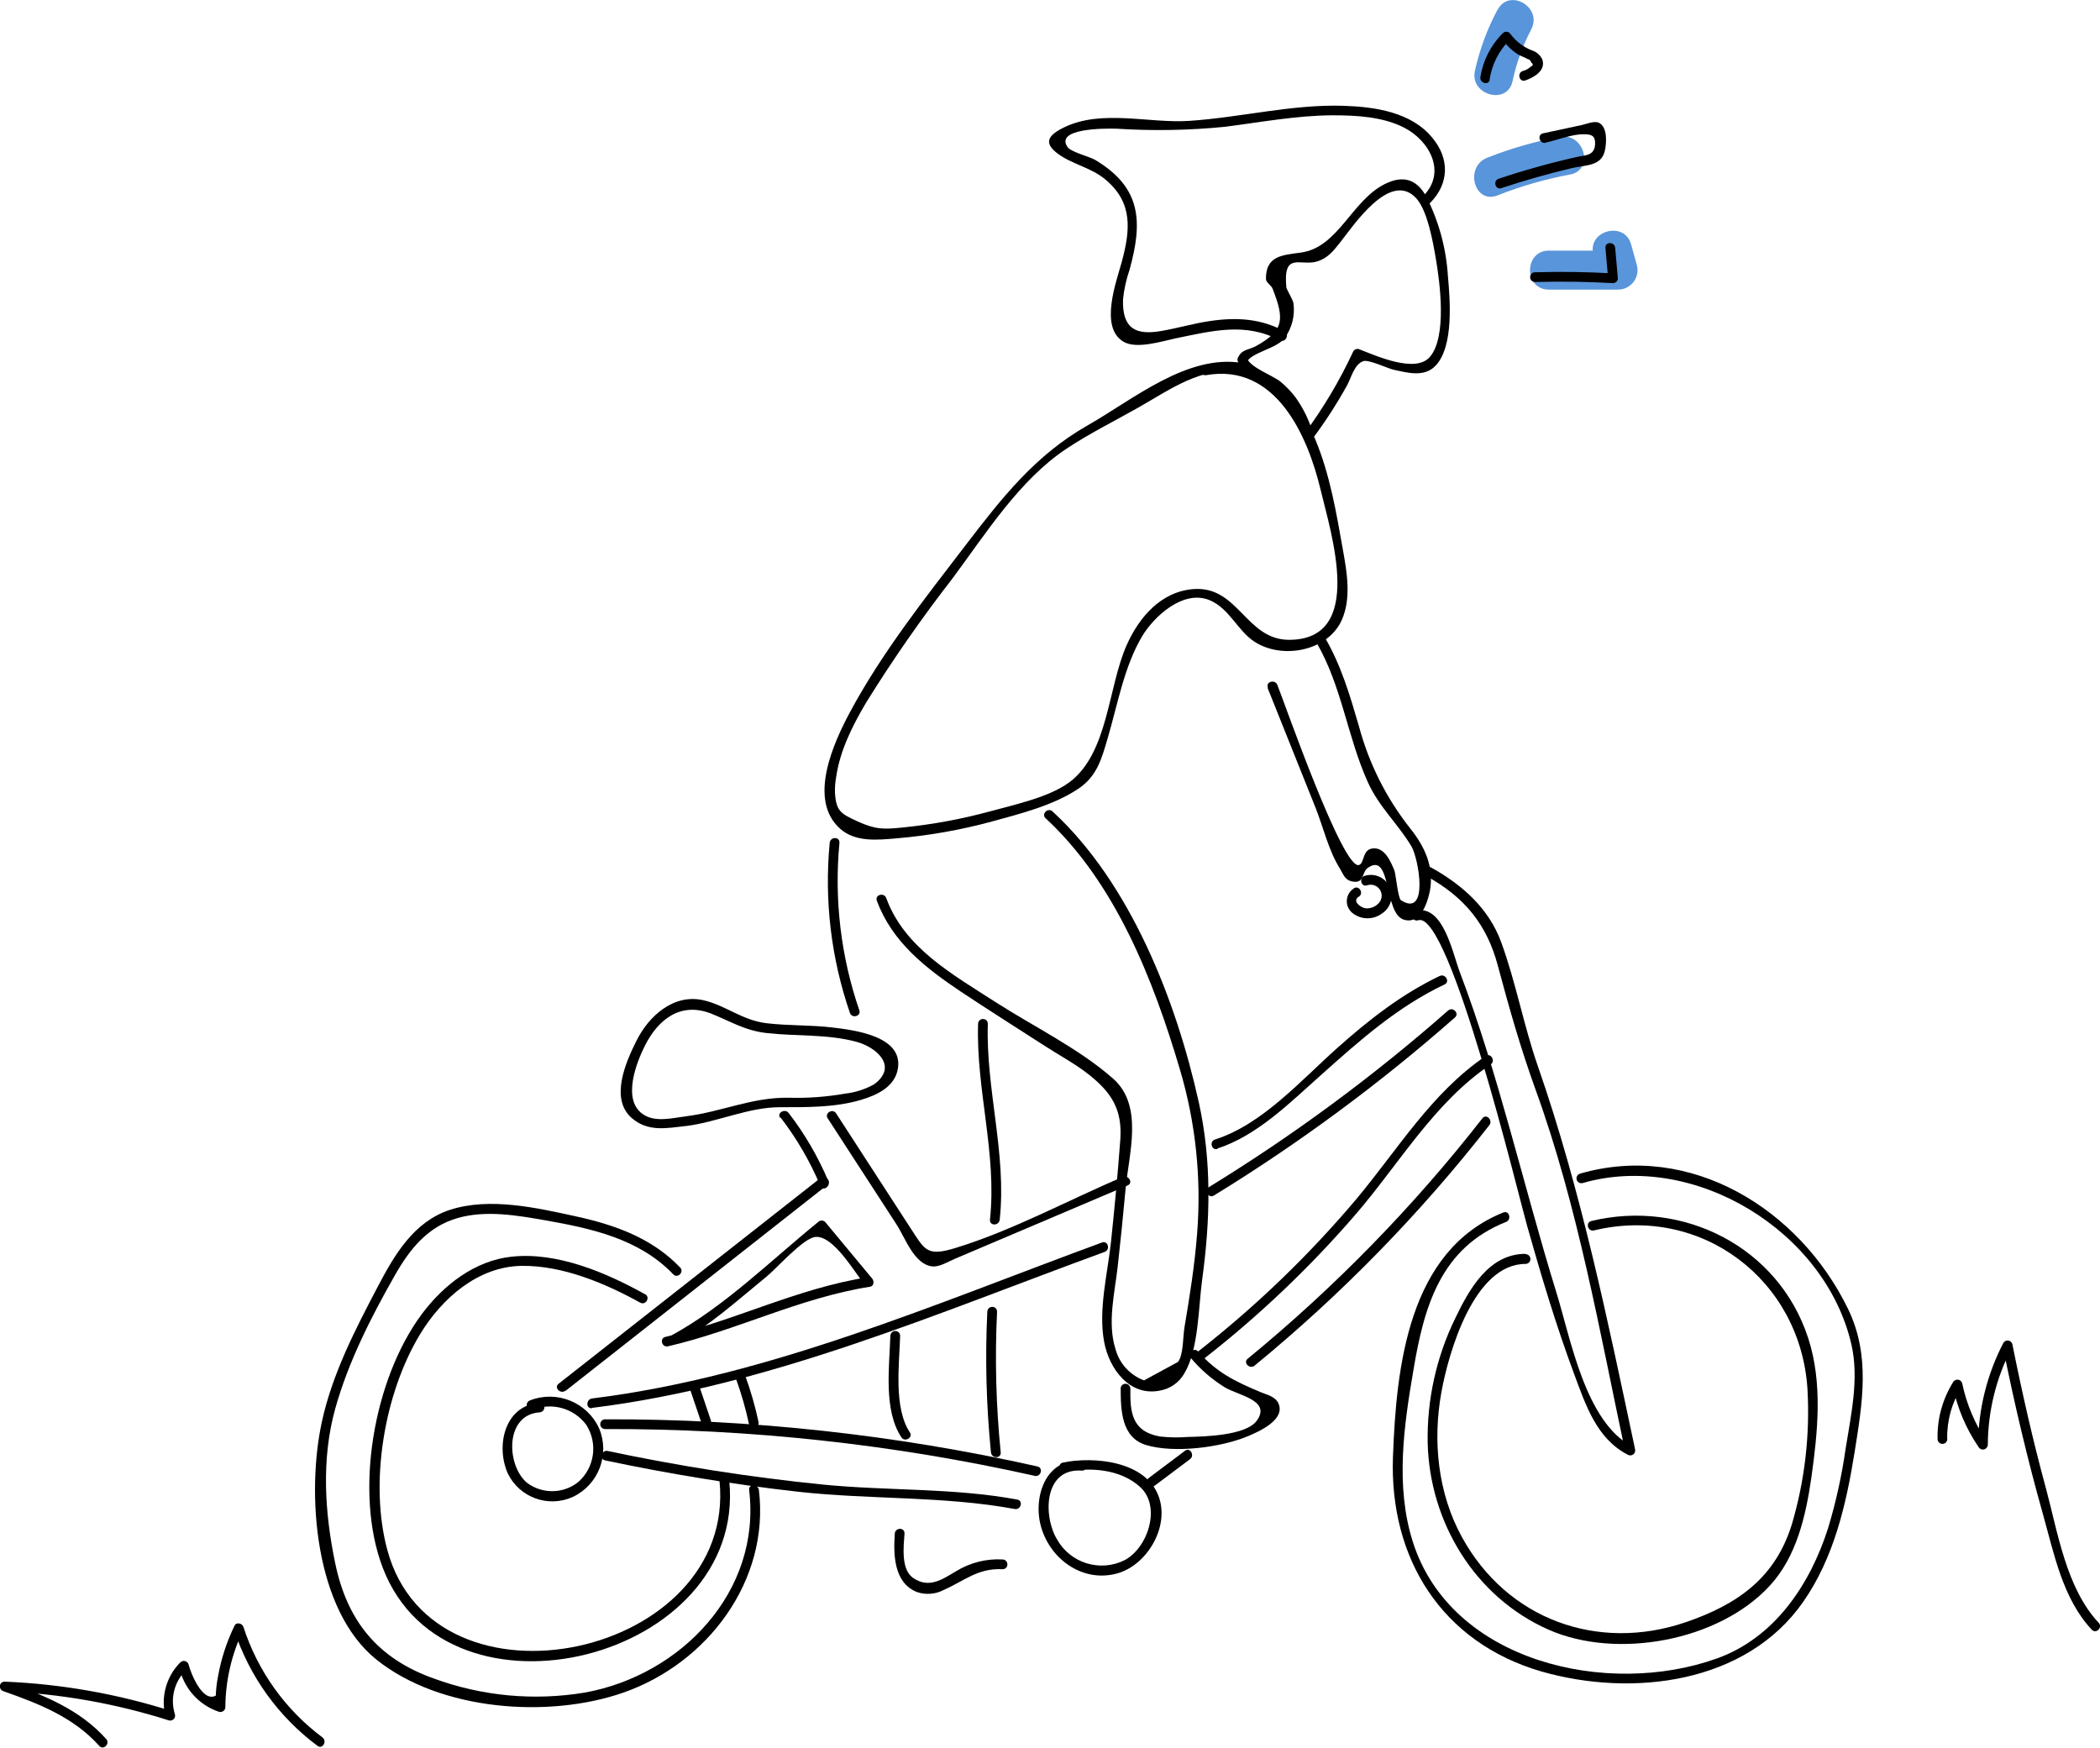
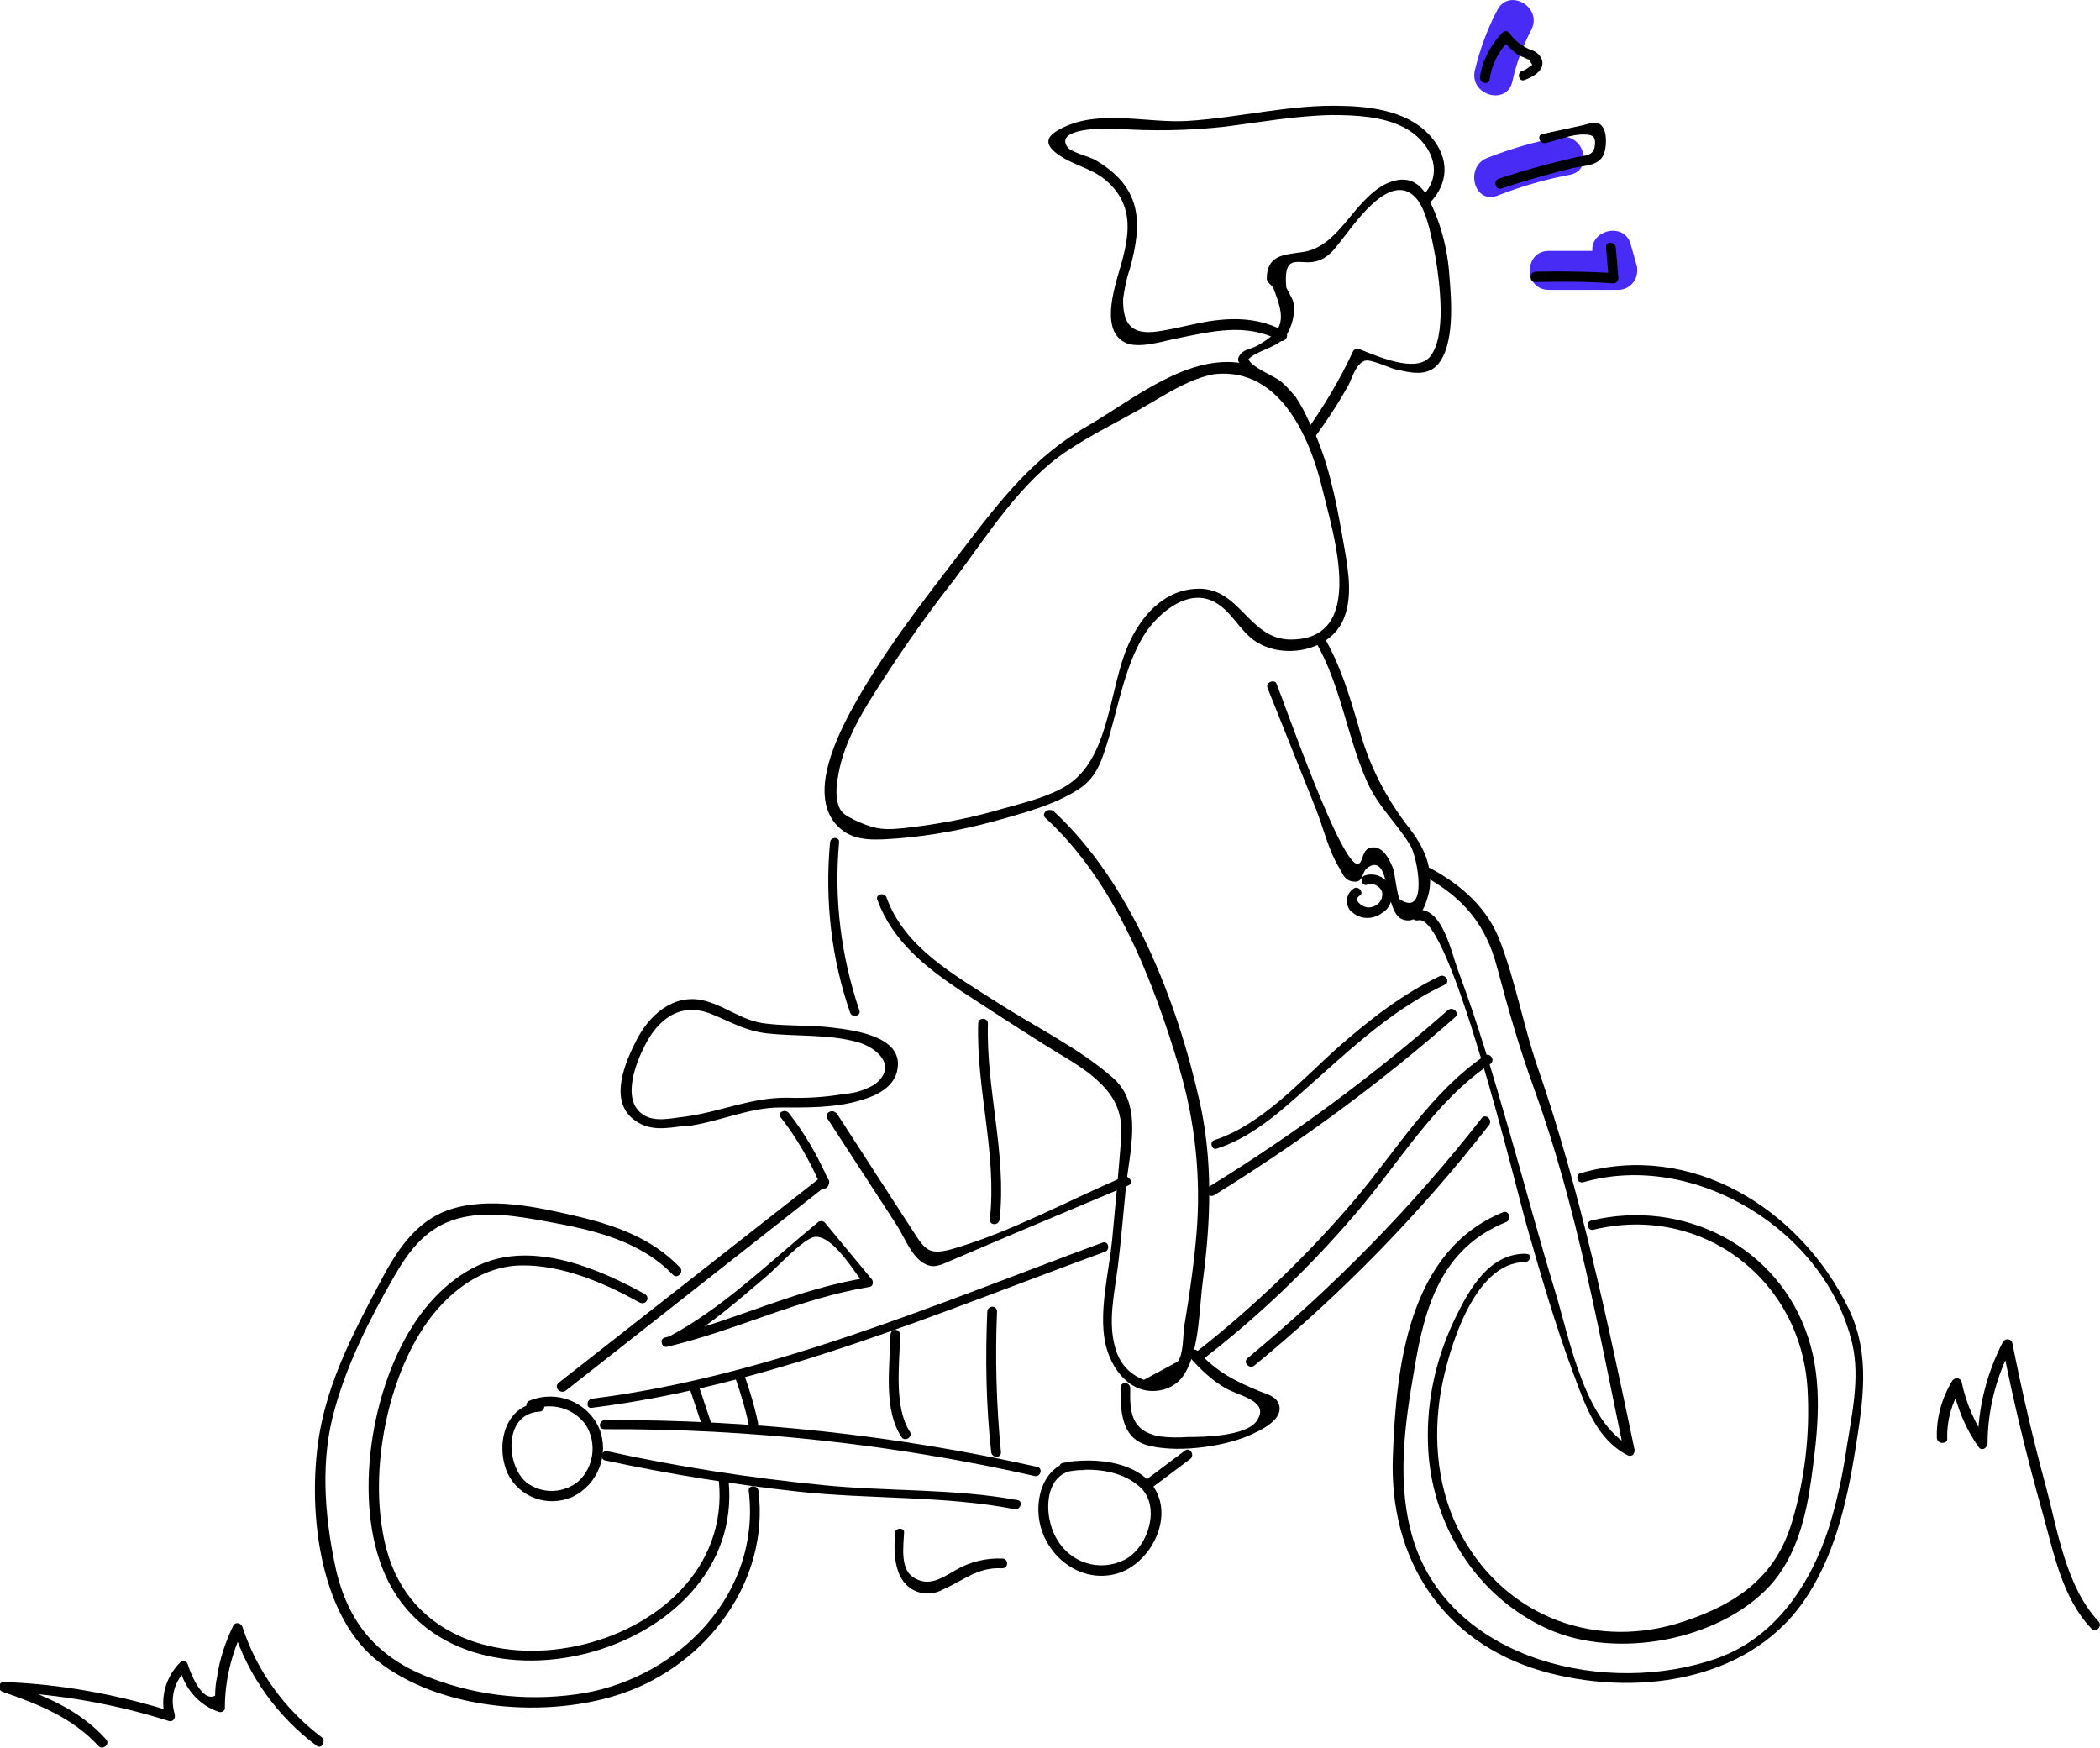
- <svg xmlns="http://www.w3.org/2000/svg" viewBox="0 0 323.09 268.86">
-   <defs>
-     <style>.cls-1{fill:#5995da;}</style>
-   </defs>
-   <g id="Layer_2" data-name="Layer 2">
-     <g id="Layer_3" data-name="Layer 3">
-       <path class="cls-1" d="M239.2,44.56h10.64a3,3,0,0,0,2.89-3.8l-.88-3.15c-1-3.71-6.83-2.13-5.79,1.6l.88,3.15,2.89-3.8H239.2c-3.86,0-3.87,6,0,6Z" transform="translate(-0.9)" />
-       <path class="cls-1" d="M231.31,30.06a60.1,60.1,0,0,1,11.15-3.21c3.79-.7,2.19-6.49-1.6-5.79a60.1,60.1,0,0,0-11.15,3.21c-3.55,1.4-2,7.21,1.6,5.79Z" transform="translate(-0.9)" />
-       <path class="cls-1" d="M231.29,1.5a37.16,37.16,0,0,0-3.47,9.38c-.83,3.76,5,5.37,5.79,1.6a31.15,31.15,0,0,1,2.87-7.95c1.8-3.41-3.38-6.45-5.18-3Z" transform="translate(-0.9)" />
+ <svg xmlns="http://www.w3.org/2000/svg" version="1.1" id="Layer_1" x="0px" y="0px" viewBox="0 0 323.1 268.9" style="enable-background:new 0 0 323.1 268.9;" xml:space="preserve">
+   <style type="text/css">
+ 	.st0{fill:#482CF6;}
+ </style>
+   <g>
+     <g id="Layer_3">
+       <path class="st0" d="M238.3,44.6h10.6c1.7,0,3-1.3,3-3c0-0.3,0-0.5-0.1-0.8l-0.9-3.2c-1-3.7-6.8-2.1-5.8,1.6l0.9,3.2l2.9-3.8    h-10.6C234.4,38.6,234.4,44.6,238.3,44.6z" />
+       <path class="st0" d="M230.4,30.1c3.6-1.4,7.3-2.5,11.1-3.2c3.8-0.7,2.2-6.5-1.6-5.8c-3.8,0.7-7.5,1.8-11.1,3.2    C225.3,25.7,226.8,31.5,230.4,30.1z" />
+       <path class="st0" d="M230.4,1.5c-1.6,3-2.7,6.1-3.5,9.4c-0.8,3.8,5,5.4,5.8,1.6c0.6-2.8,1.6-5.4,2.9-7.9    C237.4,1.1,232.2-1.9,230.4,1.5L230.4,1.5z" />
    </g>
-     <g id="Layer_2-2" data-name="Layer 2">
-       <path d="M192.71,55.74c.71-1.56,4.65-2.06,5.89-3.79a7.42,7.42,0,0,0,1.29-5.37c-.1-.49-1-2-1.08-2.33-.53-5.58,2.09-3.29,4.64-4,1.75-.51,2.57-1.62,3.67-3,1.88-2.34,7.6-11.08,11.63-6.79,1.78,1.9,2.63,6.84,3.06,9.36.64,3.72,1.72,12-.91,15.08-2.2,2.6-8.26-.15-10.94-1.19a.75.75,0,0,0-.85.34,72.72,72.72,0,0,1-7.51,12.65l1.37.18A18.2,18.2,0,0,0,200.12,61a14.7,14.7,0,0,0-2.22-2.28c-1.08-.9-4.66-2.19-5.12-3.57-.3-.91-1.75-.52-1.45.4.44,1.34,1.44,1.67,2.61,2.4,3.87,2.39,6.21,4.94,7.58,9.3a.76.76,0,0,0,1.37.18,71.18,71.18,0,0,0,5.27-8.16c.65-1.2,1.11-3.25,2.51-3.71.81-.27,3.79,1.14,4.58,1.31,2.21.49,4.8,1.22,6.53-.62,2.83-3,2.2-10.22,1.88-13.83a31.31,31.31,0,0,0-3.36-12.25c-1.5-2.65-3.59-3.23-6.35-1.85-5.11,2.56-7.17,9.76-12.9,10.54-2.91.39-5.42.51-5.38,4.07,0,.51.82,1,1,1.43,1.88,4.8,1.8,6.46-2.5,8.87-1.1.62-2.2.48-2.77,1.74C191,55.85,192.31,56.62,192.71,55.74Z" transform="translate(-0.9)" />
-       <path d="M198.57,51c-3.67-2-7.4-2.21-11.5-1.61-2.54.37-5,1.11-7.54,1.54-3.87.67-6-.35-5.85-4.88a20.4,20.4,0,0,1,1-4.53c2.08-7.5,1.79-12.67-5.27-16.91-.85-.51-3.75-1.21-4.28-2-1.92-2.86,5.63-2.87,7.54-2.81a102.59,102.59,0,0,0,16.68-.29c5.49-.7,11-1.74,16.52-1.77,3.66,0,7.79.2,11.1,1.92,3.87,2,6.52,6.83,2.92,10.48-.68.69.38,1.75,1.06,1.06,2.91-2.95,3-6.79.32-10-3.21-3.94-8.8-4.76-13.58-4.92-8-.27-15.9,1.8-23.87,2.32-6.16.4-13.44-1.82-19.21,1-2.54,1.23-3.18,2.42-.93,4.07s5.13,2.1,7.35,4c4.22,3.56,3.76,7.78,2.46,12.61-.81,3-3.5,10.09.27,12.3,2,1.19,6-.1,8-.52,5.5-1.12,10.76-2.54,16,.3.85.46,1.61-.84.76-1.3Z" transform="translate(-0.9)" />
-       <path d="M192.1,55.86c-8.46-1.48-16.89,5.62-23.82,9.56-8.09,4.6-13.17,11.09-18.78,18.41-6.27,8.18-12.93,16.61-17.82,25.72-2.51,4.68-6.55,13.46-1.54,17.94,2.38,2.13,5.81,1.74,8.75,1.49a82.25,82.25,0,0,0,14.74-2.62c4.28-1.17,9.4-2.47,13.16-5,2.91-1.92,3.62-4.68,4.56-7.89,1.5-5.11,2.52-10.95,5.26-15.56,1.78-3,6.34-7.31,10.46-5.54,3,1.3,4.2,4.61,6.79,6.33,4.28,2.83,11.38,1.49,13.5-3.36,1.45-3.33.78-7.24.16-10.68-1-5.68-2-11.64-4.24-17-2.94-7.07-9.13-12.81-17.21-11.39-.95.17-.55,1.61.4,1.45,10.68-1.89,15.62,9.25,17.63,17.72,1.59,6.68,6.87,23-4.87,23-6.64,0-7.8-8.29-14.66-7.81-5,.35-8.39,4.29-10.31,8.58-2.92,6.53-2.83,16.68-8.84,21.15-3.09,2.3-8.47,3.45-12.18,4.47a82.79,82.79,0,0,1-13.42,2.48c-2.91.3-4.18.35-7-.94-2.57-1.19-3.27-1.55-3.46-4.4a11.58,11.58,0,0,1,.19-2.45c.59-4.08,2.53-7.92,4.61-11.43A222,222,0,0,1,147.44,89c5.08-6.83,10.3-15.16,17.52-19.95,3.55-2.36,7.46-4.29,11.17-6.4,4.76-2.7,9.78-6.39,15.57-5.38.94.16,1.35-1.28.4-1.45Z" transform="translate(-0.9)" />
-       <path d="M195.91,105.81l7.42,18.54c1.18,3,2,6.56,3.71,9.27.53.87.76,1.8,1.92,2,1.94.37,1.37-1.41,2.42-2.12,3.66-2.51,2.38,7.09,5.52,8,2.55.76,3.62-2.58,4-4.45.64-3.68-.76-6.73-3-9.55a43.46,43.46,0,0,1-7.92-15.75c-1.39-4.76-2.75-9.42-5.28-13.72a.75.75,0,0,0-1.3.76c3.93,6.71,4.77,14.48,7.92,21.5,1.73,3.86,4.6,6.38,6.73,9.92,1.09,1.82,2.76,11.05-1.61,8.3-.44-.28-.79-3.95-1-4.56-.54-1.31-1.49-3.71-3.44-3.4-1.52.24-1.16,2.22-2,2.53-2.46.93-11.53-25.11-12.58-27.71-.35-.89-1.81-.5-1.45.4Z" transform="translate(-0.9)" />
-       <path d="M161.72,125.85c10.77,9.92,16.65,24.95,20.72,38.72a69.3,69.3,0,0,1,2.64,25.21c-.37,4.83-1.13,9.62-1.94,14.4-.25,1.44-.15,4.26-1,5.36l-5.23,2.84a7.13,7.13,0,0,1-4.41-4.89c-1.25-4-.09-8.59.36-12.62s.84-7.87,1.2-11.81c.51-5.6,2.84-12.94-1.93-17.13-5.23-4.6-12.23-8-18.08-11.76-6.53-4.22-14-8.32-16.8-16-.33-.9-1.78-.51-1.45.4,2.35,6.35,7.45,10.33,12.93,14,4.26,2.83,8.58,5.56,12.88,8.33,2.19,1.42,4.6,2.71,6.66,4.31,3.72,2.9,5.28,5.55,5,10-.38,5.26-.88,10.52-1.43,15.77-.52,4.94-2,10.55-1.06,15.5.76,4.09,3.9,8.45,8.63,7.46a5.37,5.37,0,0,0,3.66-2.56c2.26-3.68,2.21-10.31,2.79-14.53,1.25-9.11,1.48-18.21-.52-27.24-3.46-15.63-10.51-33.72-22.51-44.77-.71-.65-1.77.4-1.06,1.06Z" transform="translate(-0.9)" />
-       <path d="M128.55,129.69a62.3,62.3,0,0,0,3.11,26.15c.31.91,1.76.52,1.45-.4a61.36,61.36,0,0,1-3.06-25.75c.09-1-1.41-1-1.5,0Z" transform="translate(-0.9)" />
-       <path d="M173.32,213.63c0,3.42.14,7.54,3.89,8.69,4.34,1.32,11.6.38,15.75-1.38,1.65-.7,5.73-2.5,4.64-5-.47-1.09-1.83-1.36-2.78-1.76-3.92-1.65-6.72-3-9.6-6.25-.64-.73-1.69.34-1.06,1.06a21.89,21.89,0,0,0,5.18,4.46c2.13,1.28,7.25,2,4.88,5.18-1.7,2.26-8.16,2.4-10.53,2.45a22.37,22.37,0,0,1-4.36-.07c-4.36-.8-4.56-3.79-4.52-7.36a.75.75,0,0,0-1.5,0Z" transform="translate(-0.9)" />
-       <path d="M138.57,235.95c-.23,3.19-.17,7.6,3.42,9a5.23,5.23,0,0,0,4.15-.35c3.22-1.43,5.2-3.35,9-3.17,1,0,1-1.46,0-1.5a12.37,12.37,0,0,0-7.16,1.82c-2.08,1.23-4.16,2.73-6.63,1-1.85-1.32-1.43-4.8-1.29-6.78.07-1-1.43-1-1.5,0Z" transform="translate(-0.9)" />
-       <path d="M137.88,205.53c-.14,4.77-1.08,11.43,1.71,15.62.53.8,1.83,0,1.3-.76-2.53-3.8-1.63-10.47-1.5-14.86a.75.75,0,0,0-1.5,0Z" transform="translate(-0.9)" />
-       <path d="M151.38,157.53c-.32,10.12,2.92,20,1.83,30.11-.1,1,1.4,1,1.5,0,1.09-10.13-2.15-20-1.83-30.11,0-1-1.47-1-1.5,0Z" transform="translate(-0.9)" />
-       <path d="M152.8,201.82a145.86,145.86,0,0,0,.56,21.62c.1,1,1.6,1,1.5,0a145.86,145.86,0,0,1-.56-21.62c0-1-1.45-1-1.5,0Z" transform="translate(-0.9)" />
-       <path d="M209.19,136.69a2.33,2.33,0,0,0-.24,3.76,3.71,3.71,0,0,0,4.49.15,3.27,3.27,0,0,0,1.33-4,3.21,3.21,0,0,0-3.94-1.84c-.9.33-.51,1.78.4,1.45a1.69,1.69,0,0,1,1.71,2.83,2.46,2.46,0,0,1-1.93.71c-.73-.08-2.16-1.12-1.06-1.79.82-.5.07-1.8-.76-1.3Z" transform="translate(-0.9)" />
-       <path d="M219.14,141.57c4.86-1.27,15.34,42.19,16.7,47,2.17,7.67,4.45,15.32,7.23,22.79,1.79,4.8,3.47,10,8.29,12.47a.76.76,0,0,0,1.1-.85c-4.23-19.9-8.3-39.84-15-59.07-2.15-6.21-3.34-12.75-5.58-18.9-1.91-5.26-6-8.86-10.76-11.52-.84-.47-1.6.83-.76,1.3,5.91,3.28,9.3,7.45,11,13.83s3.51,12.72,5.78,19c6.51,17.92,9.86,37.17,13.82,55.8l1.1-.85c-7.24-3.72-9.49-16.57-11.72-23.76-2.54-8.21-4.73-16.52-7.06-24.8s-4.76-16.49-7.81-24.51c-1.07-2.8-2.54-10.46-6.79-9.35a.75.75,0,0,0,.4,1.45Z" transform="translate(-0.9)" />
-       <path d="M106.42,171.76c-2.1.24-4.78,1-6.67-.38-3.17-2.26-.89-8,.37-10.49,2-4,5.44-6.79,10.17-4.95,3,1.19,5.18,2.62,8.56,3,4.6.52,9.26.13,13.79,1.34,3.08.82,6.51,3.78,2.74,6.55a11.86,11.86,0,0,1-4.46,1.43,42.63,42.63,0,0,1-8.67.63c-5.67-.08-10.23,2.15-15.82,2.86-.94.12-1,1.62,0,1.5,4.92-.63,9.65-2.91,14.5-2.9,4.14,0,8.4.06,12.41-1.12,2.44-.72,5.26-2,5.71-4.85.79-5-6.78-5.9-10.12-6.3s-6.73-.25-10.08-.65c-3.8-.45-6.28-2.76-9.78-3.55-4.56-1-8.34,2.44-10.24,6.23-1.67,3.32-4.13,8.94-.74,11.9,2.48,2.16,5.29,1.58,8.34,1.23C107.37,173.15,107.38,171.65,106.42,171.76Z" transform="translate(-0.9)" />
-       <path d="M83.91,215.84c-5.36.37-6.78,6.6-4.88,10.87a7.62,7.62,0,0,0,10,3.6,8.17,8.17,0,0,0,4.06-10.51,8.35,8.35,0,0,0-10.65-4.34c-.9.34-.51,1.79.4,1.45a7,7,0,0,1,8.24,2.28A6.83,6.83,0,0,1,89.89,228a6.44,6.44,0,0,1-7.89.15c-3.21-2.66-3.47-10.48,1.91-10.85,1-.07,1-1.57,0-1.5Z" transform="translate(-0.9)" />
-       <path d="M87.9,214l40.26-31.67c.76-.6-.31-1.65-1.06-1.06L86.84,212.9c-.76.6.31,1.65,1.06,1.06Z" transform="translate(-0.9)" />
-       <path d="M105,206.78c5.05-2.77,9.38-6.74,13.83-10.36,1.52-1.23,5.66-5.95,7.53-6.11,2.81-.24,6.05,5.52,7.67,7.46l.33-1.25c-10.87,1.72-20.47,6.71-31.09,9.17-.94.22-.54,1.66.4,1.45,10.62-2.46,20.22-7.45,31.09-9.17.61-.1.65-.87.33-1.25L127.85,188a.77.77,0,0,0-1.06,0c-7.21,5.85-14.39,13-22.56,17.45-.85.46-.09,1.76.76,1.3Z" transform="translate(-0.9)" />
-       <path d="M92,216.61c27.35-3.37,53.18-14.62,78.86-24,.9-.33.51-1.78-.4-1.45-25.52,9.36-51.27,20.64-78.46,24-.95.12-1,1.62,0,1.5Z" transform="translate(-0.9)" />
-       <path d="M121,171.94a47.33,47.33,0,0,1,6.09,10.45l.27-1-.12.09,1,.27-.08-.12c-.51-.82-1.81-.07-1.3.76l.08.12a.76.76,0,0,0,1,.27l.12-.09a.78.78,0,0,0,.27-1,47.33,47.33,0,0,0-6.09-10.45c-.58-.75-1.88,0-1.3.76Z" transform="translate(-0.9)" />
-       <path d="M128.25,172.07l10.59,16.33c1.35,2.08,2.68,6.09,5.46,6.44,1.12.14,2.5-.74,3.47-1.15l8.88-3.77,17.75-7.54c.89-.38.12-1.67-.76-1.3-8.41,3.57-17,8.26-25.74,10.93-4.25,1.3-4.66.42-6.71-2.74l-3.71-5.72-7.94-12.25c-.52-.81-1.82-.06-1.3.76Z" transform="translate(-0.9)" />
-       <path d="M188.16,176.72c6.19-2,11.24-7.11,16-11.34,5.9-5.27,11.75-10.49,19-13.92.87-.42.11-1.71-.76-1.3-5.84,2.79-10.84,6.7-15.67,11-5.63,5-11.6,11.84-18.9,14.16-.92.29-.53,1.74.4,1.45Z" transform="translate(-0.9)" />
-       <path d="M187.66,183.94a269.17,269.17,0,0,0,37.09-27.4c.73-.64-.34-1.7-1.06-1.06a266.91,266.91,0,0,1-36.79,27.16c-.82.5-.07,1.8.76,1.3Z" transform="translate(-0.9)" />
-       <path d="M94,224.69c9.81,2.07,19.7,3.7,29.67,4.82,11,1.23,22.48.64,33.35,2.66.94.18,1.35-1.27.4-1.45-9.77-1.82-20-1.33-29.92-2.31a307,307,0,0,1-33.1-5.17c-.94-.2-1.34,1.25-.4,1.45Z" transform="translate(-0.9)" />
-       <path d="M94,219.87a298.08,298.08,0,0,1,66.11,7.2c.94.21,1.34-1.24.4-1.45A299.92,299.92,0,0,0,94,218.37a.75.75,0,0,0,0,1.5Z" transform="translate(-0.9)" />
-       <path d="M167.31,224.75c-5.66-.43-7.59,5.85-6.17,10.4,1.53,4.93,6.5,8.38,11.68,6.92,4.53-1.28,8-7.08,6.39-11.71-1.9-5.57-10-6.33-14.78-5.33-.94.2-.54,1.64.4,1.45,3.79-.79,8.49-.45,11.49,2.31,3.28,3,1.19,9.35-2.39,11.25a7.89,7.89,0,0,1-10.4-3.19c-2.18-3.6-2.05-11,3.79-10.59,1,.07,1-1.43,0-1.5Z" transform="translate(-0.9)" />
-       <path d="M178.42,228.68l5.57-4.18c.76-.57,0-1.88-.76-1.3l-5.57,4.18c-.76.57,0,1.88.76,1.3Z" transform="translate(-0.9)" />
-       <path d="M193.92,210.11a234.63,234.63,0,0,0,36.12-37c.59-.75-.47-1.82-1.06-1.06a234.63,234.63,0,0,1-36.12,37c-.75.61.32,1.67,1.06,1.06Z" transform="translate(-0.9)" />
-       <path d="M186.28,208.93a164.42,164.42,0,0,0,23.25-22.16c6.71-7.81,12.06-17.18,20.72-23,.79-.54,0-1.84-.76-1.3-8.33,5.64-13.53,14.38-19.9,22a164.18,164.18,0,0,1-24.38,23.48c-.76.6.31,1.65,1.06,1.06Z" transform="translate(-0.9)" />
-       <path d="M100.15,199.13c-6-3.33-13.5-6.55-20.56-5.78-5.65.61-10.46,4.37-13.77,8.8-7.42,9.94-10.51,27.48-6,39.14,9.94,25.73,56,14,53.28-13.45-.1-1-1.6-1-1.5,0,2.72,27.08-43.89,37.17-51.1,10.67-2.8-10.3-.5-24.08,5-33.18,3.33-5.53,8.92-10.49,15.69-10.57,6.29-.07,12.81,2.68,18.21,5.66.85.47,1.6-.83.76-1.3Z" transform="translate(-0.9)" />
-       <path d="M105.53,195c-4.32-4.51-10-6.54-16-7.85s-13.31-3-19.43-1C64.53,188,61.59,193.06,59,198c-3.48,6.61-7,13.44-8.59,20.8-2.38,11-1.14,28.89,8.42,36.55,9.82,7.87,26.48,9.09,38,5.06,12.91-4.51,22.5-17.2,20.83-31.15-.11-.95-1.61-1-1.5,0,1.88,15.63-10.48,28.47-25.27,31.15a45.71,45.71,0,0,1-23.27-2.17c-8.58-3.06-13.29-8.81-15.14-17.69-1.63-7.81-2.16-16.07,0-23.83,2-7.16,5.51-14.08,9.18-20.52,2.28-4,5-7.46,9.66-8.8,4.34-1.24,9.12-.41,13.46.35,7.17,1.26,14.48,2.86,19.7,8.31.67.7,1.73-.36,1.06-1.06Z" transform="translate(-0.9)" />
-       <path d="M114.15,212.18a53.37,53.37,0,0,1,2,7c.2.94,1.65.54,1.45-.4a53.37,53.37,0,0,0-2-7c-.33-.9-1.78-.51-1.45.4Z" transform="translate(-0.9)" />
-       <path d="M107.1,213.85l1.71,5.06c.31.91,1.76.52,1.45-.4l-1.71-5.06c-.31-.91-1.76-.52-1.45.4Z" transform="translate(-0.9)" />
-       <path d="M235.6,192.91c-5.62,0-8.64,5.4-10.81,9.92A42,42,0,0,0,220.55,222c.31,12.23,7.27,23.73,18.61,28.74,10.45,4.61,26.13,1.78,34-6.74,4.14-4.47,5.56-10.74,6.41-16.58,1-7.09,1.78-14.63-.48-21.56-4.58-14.05-19.29-21.4-33.36-18-.94.23-.54,1.67.4,1.45,16.55-4,31.87,7.64,32.86,24.53a61.11,61.11,0,0,1-2.36,20.52c-2.52,8.37-8.38,12.5-16.41,15.24-13.49,4.59-27.45-.43-34.4-13.11-3.7-6.74-4.52-14.77-3.16-22.28,1.1-6.08,5-19.76,12.95-19.75a.75.75,0,0,0,0-1.5Z" transform="translate(-0.9)" />
-       <path d="M232.21,186.54c-14.63,5.86-16.49,23.7-17,37.63-.56,15.61,7.5,28.54,22.85,33,14,4,31.49,1.88,40.27-10.72,4.73-6.79,6.62-15,7.9-23,1.21-7.61,2.47-14.88-1-22.06C277.75,186,261,175.65,244,180.57a.75.75,0,0,0,.4,1.45c17.07-4.94,37.34,7.35,41.35,24.86,1.2,5.26-.08,10.86-.91,16.1a82.31,82.31,0,0,1-2.68,12.12c-2.77,8.68-8.22,16.89-17.13,20.07-16.7,6-40.9.63-46.78-18-2.7-8.55-1.36-17.81.12-26.44C220,201,222.55,192,232.61,188c.89-.35.5-1.81-.4-1.45Z" transform="translate(-0.9)" />
-       <path d="M300.48,221.4a14.49,14.49,0,0,1,2.22-8l-1.37-.18a25.91,25.91,0,0,0,4,9.45.76.76,0,0,0,1.4-.38,32.6,32.6,0,0,1,3.69-14.92l-1.37-.18c1.74,8.68,3.77,17.29,6.17,25.81,1.72,6.12,3.05,13,7.51,17.74.66.71,1.72-.35,1.06-1.06-5-5.34-6.29-13.91-8.13-20.74-2-7.33-3.67-14.72-5.16-22.16a.76.76,0,0,0-1.37-.18,34.6,34.6,0,0,0-3.9,15.67l1.4-.38a25.48,25.48,0,0,1-3.85-9.09.76.76,0,0,0-1.37-.18A15.8,15.8,0,0,0,299,221.4a.75.75,0,0,0,1.5,0Z" transform="translate(-0.9)" />
-       <path d="M17.24,267.56c-4.13-4.62-9.7-6.79-15.42-8.8l-.2,1.47a96.75,96.75,0,0,1,25.28,4.47.76.76,0,0,0,.92-.92,6.66,6.66,0,0,1,1.9-7l-1.25-.33a9.21,9.21,0,0,0,6.15,6.93.76.76,0,0,0,.95-.72,27.87,27.87,0,0,1,2.7-11.77l-1.37-.18a36.3,36.3,0,0,0,12.85,17.9c.77.58,1.52-.72.76-1.3a34.46,34.46,0,0,1-12.16-17c-.18-.56-1.08-.8-1.37-.18A29.62,29.62,0,0,0,34.43,258a18.24,18.24,0,0,0-.33,2.88c-2.12,1.14-3.94-3.75-4.19-4.8a.76.76,0,0,0-1.25-.33,8.76,8.76,0,0,0-2.28,8.43l.92-.92a98.18,98.18,0,0,0-25.68-4.53c-.89,0-1,1.2-.2,1.47,5.49,1.93,10.79,4,14.76,8.42.64.72,1.7-.34,1.06-1.06Z" transform="translate(-0.9)" />
-       <path d="M230.08,12.24a10.84,10.84,0,0,1,3.08-6.09L232,6a8.34,8.34,0,0,0,2.43,2.36c.47.29,1,.43,1.51.73a.64.64,0,0,1,.53.51q.51.4-.05.64a2.68,2.68,0,0,1-1.25.69c-.91.31-.52,1.76.4,1.45,1.32-.46,3.2-1.52,2.62-3.22a2.58,2.58,0,0,0-1.58-1.4,7.5,7.5,0,0,1-3.31-2.51.76.76,0,0,0-1.18-.15,12.18,12.18,0,0,0-3.46,6.75c-.15.94,1.29,1.35,1.45.4Z" transform="translate(-0.9)" />
-       <path d="M238.68,21.95c1.8-.39,4.15-1.36,6-1.29,1.17,0,1.68.3,1.63,1.51-.09,1.87-1.59,1.69-2.9,2a123.35,123.35,0,0,0-11.94,3.33c-.91.3-.52,1.75.4,1.45,3.57-1.18,7.18-2.22,10.84-3.08,2.13-.5,4.53-.27,5.09-2.64.29-1.25.43-3.65-.88-4.33-.7-.36-2,.19-2.63.33l-6,1.29c-.94.2-.54,1.65.4,1.45Z" transform="translate(-0.9)" />
-       <path d="M237.06,43.39q6-.17,12,.17a.75.75,0,0,0,.75-.75l-.41-4.66c-.08-1-1.58-1-1.5,0l.41,4.66.75-.75q-6-.34-12-.17a.75.75,0,0,0,0,1.5Z" transform="translate(-0.9)" />
+     <g id="Layer_2-2">
+       <path d="M191.8,55.7c0.7-1.6,4.6-2.1,5.9-3.8c1.1-1.6,1.6-3.5,1.3-5.4c-0.1-0.5-1-2-1.1-2.3c-0.5-5.6,2.1-3.3,4.6-4    c1.8-0.5,2.6-1.6,3.7-3c1.9-2.3,7.6-11.1,11.6-6.8c1.8,1.9,2.6,6.8,3.1,9.4c0.6,3.7,1.7,12-0.9,15.1c-2.2,2.6-8.3-0.2-10.9-1.2    c-0.3-0.1-0.7,0-0.9,0.3c-2.1,4.5-4.6,8.7-7.5,12.7l1.4,0.2c-0.6-2.1-1.6-4.1-2.8-5.9c-0.7-0.8-1.4-1.6-2.2-2.3    c-1.1-0.9-4.7-2.2-5.1-3.6c-0.3-0.9-1.8-0.5-1.4,0.4c0.4,1.3,1.4,1.7,2.6,2.4c3.9,2.4,6.2,4.9,7.6,9.3c0.1,0.4,0.5,0.6,1,0.5    c0.2-0.1,0.3-0.2,0.4-0.3c1.9-2.6,3.7-5.3,5.3-8.2c0.6-1.2,1.1-3.2,2.5-3.7c0.8-0.3,3.8,1.1,4.6,1.3c2.2,0.5,4.8,1.2,6.5-0.6    c2.8-3,2.2-10.2,1.9-13.8c-0.3-4.3-1.4-8.4-3.4-12.2c-1.5-2.6-3.6-3.2-6.4-1.9c-5.1,2.6-7.2,9.8-12.9,10.5    c-2.9,0.4-5.4,0.5-5.4,4.1c0,0.5,0.8,1,1,1.4c1.9,4.8,1.8,6.5-2.5,8.9c-1.1,0.6-2.2,0.5-2.8,1.7C190.1,55.8,191.4,56.6,191.8,55.7    z" />
+       <path d="M197.7,51c-3.7-2-7.4-2.2-11.5-1.6c-2.5,0.4-5,1.1-7.5,1.5c-3.9,0.7-6-0.3-5.9-4.9c0.2-1.5,0.5-3.1,1-4.5    c2.1-7.5,1.8-12.7-5.3-16.9c-0.9-0.5-3.8-1.2-4.3-2c-1.9-2.9,5.6-2.9,7.5-2.8c5.6,0.4,11.1,0.3,16.7-0.3c5.5-0.7,11-1.7,16.5-1.8    c3.7,0,7.8,0.2,11.1,1.9c3.9,2,6.5,6.8,2.9,10.5c-0.7,0.7,0.4,1.8,1.1,1.1c2.9-3,3-6.8,0.3-10c-3.2-3.9-8.8-4.8-13.6-4.9    c-8-0.3-15.9,1.8-23.9,2.3c-6.2,0.4-13.4-1.8-19.2,1c-2.5,1.2-3.2,2.4-0.9,4.1s5.1,2.1,7.4,4c4.2,3.6,3.8,7.8,2.5,12.6    c-0.8,3-3.5,10.1,0.3,12.3c2,1.2,6-0.1,8-0.5c5.5-1.1,10.8-2.5,16,0.3C197.7,52.8,198.5,51.5,197.7,51L197.7,51z" />
+       <path d="M191.2,55.9c-8.5-1.5-16.9,5.6-23.8,9.6c-8.1,4.6-13.2,11.1-18.8,18.4c-6.3,8.2-12.9,16.6-17.8,25.7    c-2.5,4.7-6.6,13.5-1.5,17.9c2.4,2.1,5.8,1.7,8.8,1.5c5-0.4,9.9-1.3,14.7-2.6c4.3-1.2,9.4-2.5,13.2-5c2.9-1.9,3.6-4.7,4.6-7.9    c1.5-5.1,2.5-10.9,5.3-15.6c1.8-3,6.3-7.3,10.5-5.5c3,1.3,4.2,4.6,6.8,6.3c4.3,2.8,11.4,1.5,13.5-3.4c1.4-3.3,0.8-7.2,0.2-10.7    c-1-5.7-2-11.6-4.2-17c-2.9-7.1-9.1-12.8-17.2-11.4c-0.9,0.2-0.6,1.6,0.4,1.5c10.7-1.9,15.6,9.3,17.6,17.7c1.6,6.7,6.9,23-4.9,23    c-6.6,0-7.8-8.3-14.7-7.8c-5,0.3-8.4,4.3-10.3,8.6c-2.9,6.5-2.8,16.7-8.8,21.2c-3.1,2.3-8.5,3.4-12.2,4.5c-4.4,1.2-8.9,2-13.4,2.5    c-2.9,0.3-4.2,0.3-7-0.9c-2.6-1.2-3.3-1.6-3.5-4.4c0-0.8,0-1.6,0.2-2.4c0.6-4.1,2.5-7.9,4.6-11.4c4.1-6.6,8.5-13,13.3-19.1    c5.1-6.8,10.3-15.2,17.5-19.9c3.6-2.4,7.5-4.3,11.2-6.4c4.8-2.7,9.8-6.4,15.6-5.4C191.7,57.4,192.2,56,191.2,55.9L191.2,55.9z" />
+       <path d="M195,105.8l7.4,18.5c1.2,3,2,6.6,3.7,9.3c0.5,0.9,0.8,1.8,1.9,2c1.9,0.4,1.4-1.4,2.4-2.1c3.7-2.5,2.4,7.1,5.5,8    c2.6,0.8,3.6-2.6,4-4.4c0.6-3.7-0.8-6.7-3-9.6c-3.7-4.7-6.4-10-7.9-15.8c-1.4-4.8-2.8-9.4-5.3-13.7c-0.2-0.4-0.7-0.5-1-0.3    c-0.4,0.2-0.5,0.7-0.3,1c3.9,6.7,4.8,14.5,7.9,21.5c1.7,3.9,4.6,6.4,6.7,9.9c1.1,1.8,2.8,11.1-1.6,8.3c-0.4-0.3-0.8-3.9-1-4.6    c-0.5-1.3-1.5-3.7-3.4-3.4c-1.5,0.2-1.2,2.2-2,2.5c-2.5,0.9-11.5-25.1-12.6-27.7C196.2,104.5,194.7,104.9,195,105.8L195,105.8z" />
+       <path d="M160.8,125.8c10.8,9.9,16.6,25,20.7,38.7c2.4,8.2,3.3,16.7,2.6,25.2c-0.4,4.8-1.1,9.6-1.9,14.4c-0.2,1.4-0.1,4.3-1,5.4    l-5.2,2.8c-2.2-0.8-3.8-2.6-4.4-4.9c-1.2-4-0.1-8.6,0.4-12.6s0.8-7.9,1.2-11.8c0.5-5.6,2.8-12.9-1.9-17.1    c-5.2-4.6-12.2-8-18.1-11.8c-6.5-4.2-14-8.3-16.8-16c-0.3-0.9-1.8-0.5-1.4,0.4c2.4,6.4,7.4,10.3,12.9,14c4.3,2.8,8.6,5.6,12.9,8.3    c2.2,1.4,4.6,2.7,6.7,4.3c3.7,2.9,5.3,5.6,5,10c-0.4,5.3-0.9,10.5-1.4,15.8c-0.5,4.9-2,10.6-1.1,15.5c0.8,4.1,3.9,8.4,8.6,7.5    c1.5-0.3,2.9-1.2,3.7-2.6c2.3-3.7,2.2-10.3,2.8-14.5c1.2-9.1,1.5-18.2-0.5-27.2c-3.5-15.6-10.5-33.7-22.5-44.8    C161.2,124.2,160.2,125.2,160.8,125.8L160.8,125.8z" />
+       <path d="M127.7,129.7c-0.8,8.8,0.2,17.8,3.1,26.1c0.3,0.9,1.8,0.5,1.4-0.4c-2.8-8.3-3.9-17-3.1-25.8    C129.2,128.7,127.7,128.7,127.7,129.7z" />
+       <path d="M172.4,213.6c0,3.4,0.1,7.5,3.9,8.7c4.3,1.3,11.6,0.4,15.8-1.4c1.6-0.7,5.7-2.5,4.6-5c-0.5-1.1-1.8-1.4-2.8-1.8    c-3.9-1.6-6.7-3-9.6-6.2c-0.6-0.7-1.7,0.3-1.1,1.1c1.5,1.7,3.2,3.3,5.2,4.5c2.1,1.3,7.2,2,4.9,5.2c-1.7,2.3-8.2,2.4-10.5,2.4    c-1.5,0.1-2.9,0.1-4.4-0.1c-4.4-0.8-4.6-3.8-4.5-7.4c0-0.4-0.3-0.8-0.8-0.8S172.4,213.2,172.4,213.6L172.4,213.6z" />
+       <path d="M137.7,235.9c-0.2,3.2-0.2,7.6,3.4,9c1.4,0.5,2.9,0.3,4.1-0.4c3.2-1.4,5.2-3.4,9-3.2c1,0,1-1.5,0-1.5    c-2.5-0.1-5,0.5-7.2,1.8c-2.1,1.2-4.2,2.7-6.6,1c-1.9-1.3-1.4-4.8-1.3-6.8C139.2,235,137.7,235,137.7,235.9L137.7,235.9z" />
+       <path d="M137,205.5c-0.1,4.8-1.1,11.4,1.7,15.6c0.5,0.8,1.8,0,1.3-0.8c-2.5-3.8-1.6-10.5-1.5-14.9c0-0.4-0.3-0.8-0.8-0.8    S137,205.1,137,205.5L137,205.5z" />
+       <path d="M150.5,157.5c-0.3,10.1,2.9,20,1.8,30.1c-0.1,1,1.4,1,1.5,0c1.1-10.1-2.1-20-1.8-30.1C152,156.5,150.5,156.5,150.5,157.5z    " />
+       <path d="M151.9,201.8c-0.3,7.2-0.2,14.4,0.6,21.6c0.1,1,1.6,1,1.5,0c-0.7-7.2-0.9-14.4-0.6-21.6    C153.4,200.8,152,200.8,151.9,201.8z" />
+       <path d="M208.3,136.7c-1.1,0.7-1.4,2.1-0.7,3.2c0.1,0.2,0.3,0.4,0.5,0.5c1.3,1.1,3.1,1.1,4.5,0.1c1.4-0.8,1.9-2.5,1.3-4    c-0.6-1.5-2.3-2.3-3.9-1.8c-0.9,0.3-0.5,1.8,0.4,1.4c0.9-0.3,1.8,0.2,2.2,1c0.2,0.6,0,1.3-0.4,1.8c-0.5,0.5-1.2,0.8-1.9,0.7    c-0.7-0.1-2.2-1.1-1.1-1.8C209.9,137.5,209.1,136.2,208.3,136.7L208.3,136.7z" />
+       <path d="M218.2,141.6c4.9-1.3,15.3,42.2,16.7,47c2.2,7.7,4.4,15.3,7.2,22.8c1.8,4.8,3.5,10,8.3,12.5c0.4,0.2,0.8,0.1,1-0.3    c0.1-0.2,0.1-0.4,0.1-0.5c-4.2-19.9-8.3-39.8-15-59.1c-2.1-6.2-3.3-12.8-5.6-18.9c-1.9-5.3-6-8.9-10.8-11.5    c-0.8-0.5-1.6,0.8-0.8,1.3c5.9,3.3,9.3,7.4,11,13.8s3.5,12.7,5.8,19c6.5,17.9,9.9,37.2,13.8,55.8l1.1-0.9    c-7.2-3.7-9.5-16.6-11.7-23.8c-2.5-8.2-4.7-16.5-7.1-24.8s-4.8-16.5-7.8-24.5c-1.1-2.8-2.5-10.5-6.8-9.4c-0.4,0.1-0.6,0.5-0.5,0.9    C217.4,141.5,217.8,141.7,218.2,141.6L218.2,141.6z" />
+       <path d="M105.5,171.8c-2.1,0.2-4.8,1-6.7-0.4c-3.2-2.3-0.9-8,0.4-10.5c2-4,5.4-6.8,10.2-4.9c3,1.2,5.2,2.6,8.6,3    c4.6,0.5,9.3,0.1,13.8,1.3c3.1,0.8,6.5,3.8,2.7,6.6c-1.4,0.8-2.9,1.3-4.5,1.4c-2.9,0.5-5.8,0.7-8.7,0.6    C115.7,168.8,111.1,171,105.5,171.8c-0.9,0.1-1,1.6,0,1.5c4.9-0.6,9.7-2.9,14.5-2.9c4.1,0,8.4,0.1,12.4-1.1c2.4-0.7,5.3-2,5.7-4.9    c0.8-5-6.8-5.9-10.1-6.3c-3.3-0.4-6.7-0.2-10.1-0.6c-3.8-0.4-6.3-2.8-9.8-3.6c-4.6-1-8.3,2.4-10.2,6.2c-1.7,3.3-4.1,8.9-0.7,11.9    c2.5,2.2,5.3,1.6,8.3,1.2C106.5,173.1,106.5,171.6,105.5,171.8z" />
+       <path d="M83,215.8c-5.4,0.4-6.8,6.6-4.9,10.9c1.8,3.7,6.2,5.3,10,3.6c3.9-1.9,5.7-6.5,4.1-10.5c-1.8-4.1-6.5-6-10.7-4.3    c-0.9,0.3-0.5,1.8,0.4,1.4c2.9-1.2,6.3-0.3,8.2,2.3c1.8,2.8,1.3,6.6-1.2,8.8c-2.3,1.8-5.5,1.9-7.9,0.1c-3.2-2.7-3.5-10.5,1.9-10.9    C84,217.2,84,215.7,83,215.8L83,215.8z" />
+       <path d="M87,214l40.3-31.7c0.8-0.6-0.3-1.6-1.1-1.1l-40.3,31.6C85.2,213.5,86.2,214.5,87,214L87,214z" />
+       <path d="M104.1,206.8c5.1-2.8,9.4-6.7,13.8-10.4c1.5-1.2,5.7-5.9,7.5-6.1c2.8-0.2,6.1,5.5,7.7,7.5l0.3-1.2    c-10.9,1.7-20.5,6.7-31.1,9.2c-0.9,0.2-0.5,1.7,0.4,1.4c10.6-2.5,20.2-7.4,31.1-9.2c0.6-0.1,0.6-0.9,0.3-1.2l-7.2-8.7    c-0.3-0.3-0.8-0.3-1.1,0c-7.2,5.9-14.4,13-22.6,17.4C102.5,205.9,103.2,207.2,104.1,206.8L104.1,206.8z" />
+       <path d="M91.1,216.6c27.3-3.4,53.2-14.6,78.9-24c0.9-0.3,0.5-1.8-0.4-1.4c-25.5,9.4-51.3,20.6-78.5,24    C90.2,215.3,90.1,216.8,91.1,216.6L91.1,216.6z" />
+       <path d="M120.1,171.9c2.5,3.2,4.5,6.7,6.1,10.4l0.3-1l-0.1,0.1l1,0.3l-0.1-0.1c-0.5-0.8-1.8-0.1-1.3,0.8l0.1,0.1    c0.2,0.3,0.6,0.5,1,0.3l0.1-0.1c0.3-0.2,0.4-0.6,0.3-1c-1.6-3.7-3.6-7.2-6.1-10.4C120.8,170.5,119.5,171.2,120.1,171.9    L120.1,171.9z" />
+       <path d="M127.3,172.1l10.6,16.3c1.4,2.1,2.7,6.1,5.5,6.4c1.1,0.1,2.5-0.7,3.5-1.1l8.9-3.8l17.8-7.5c0.9-0.4,0.1-1.7-0.8-1.3    c-8.4,3.6-17,8.3-25.7,10.9c-4.2,1.3-4.7,0.4-6.7-2.7l-3.7-5.7l-7.9-12.2C128.1,170.5,126.8,171.2,127.3,172.1L127.3,172.1z" />
+       <path d="M187.3,176.7c6.2-2,11.2-7.1,16-11.3c5.9-5.3,11.8-10.5,19-13.9c0.9-0.4,0.1-1.7-0.8-1.3c-5.8,2.8-10.8,6.7-15.7,11    c-5.6,5-11.6,11.8-18.9,14.2C186,175.6,186.4,177.1,187.3,176.7L187.3,176.7z" />
+       <path d="M186.8,183.9c13.1-8.1,25.5-17.2,37.1-27.4c0.7-0.6-0.3-1.7-1.1-1.1c-11.5,10.1-23.8,19.2-36.8,27.2    C185.2,183.1,185.9,184.4,186.8,183.9L186.8,183.9z" />
+       <path d="M93.1,224.7c9.8,2.1,19.7,3.7,29.7,4.8c11,1.2,22.5,0.6,33.3,2.7c0.9,0.2,1.4-1.3,0.4-1.4c-9.8-1.8-20-1.3-29.9-2.3    c-11.1-1.1-22.2-2.8-33.1-5.2C92.6,223,92.2,224.5,93.1,224.7L93.1,224.7z" />
+       <path d="M93.1,219.9c22.2-0.1,44.4,2.3,66.1,7.2c0.9,0.2,1.3-1.2,0.4-1.4c-21.8-4.9-44.1-7.3-66.5-7.2c-0.4,0-0.8,0.3-0.8,0.8    S92.7,219.9,93.1,219.9z" />
+       <path d="M166.4,224.8c-5.7-0.4-7.6,5.9-6.2,10.4c1.5,4.9,6.5,8.4,11.7,6.9c4.5-1.3,8-7.1,6.4-11.7c-1.9-5.6-10-6.3-14.8-5.3    c-0.9,0.2-0.5,1.6,0.4,1.4c3.8-0.8,8.5-0.4,11.5,2.3c3.3,3,1.2,9.4-2.4,11.2c-3.8,1.9-8.3,0.5-10.4-3.2c-2.2-3.6-2.1-11,3.8-10.6    C167.4,226.3,167.4,224.8,166.4,224.8L166.4,224.8z" />
+       <path d="M177.5,228.7l5.6-4.2c0.8-0.6,0-1.9-0.8-1.3l-5.6,4.2C176,227.9,176.8,229.3,177.5,228.7z" />
+       <path d="M193,210.1c13.4-11,25.5-23.4,36.1-37c0.6-0.8-0.5-1.8-1.1-1.1c-10.6,13.6-22.8,26-36.1,37    C191.2,209.7,192.3,210.7,193,210.1z" />
+       <path d="M185.4,208.9c8.5-6.6,16.2-14,23.2-22.2c6.7-7.8,12.1-17.2,20.7-23c0.8-0.5,0-1.8-0.8-1.3c-8.3,5.6-13.5,14.4-19.9,22    c-7.3,8.6-15.5,16.5-24.4,23.5C183.6,208.5,184.6,209.6,185.4,208.9L185.4,208.9z" />
+       <path d="M99.2,199.1c-6-3.3-13.5-6.6-20.6-5.8c-5.7,0.6-10.5,4.4-13.8,8.8c-7.4,9.9-10.5,27.5-6,39.1c9.9,25.7,56,14,53.3-13.4    c-0.1-1-1.6-1-1.5,0c2.7,27.1-43.9,37.2-51.1,10.7c-2.8-10.3-0.5-24.1,5-33.2c3.3-5.5,8.9-10.5,15.7-10.6    c6.3-0.1,12.8,2.7,18.2,5.7C99.4,200.9,100.1,199.6,99.2,199.1L99.2,199.1z" />
+       <path d="M104.6,195c-4.3-4.5-10-6.5-16-7.9s-13.3-3-19.4-1c-5.6,1.9-8.5,6.9-11.1,11.9c-3.5,6.6-7,13.4-8.6,20.8    c-2.4,11-1.1,28.9,8.4,36.6c9.8,7.9,26.5,9.1,38,5.1c12.9-4.5,22.5-17.2,20.8-31.1c-0.1-0.9-1.6-1-1.5,0    c1.9,15.6-10.5,28.5-25.3,31.1c-7.8,1.3-15.8,0.6-23.3-2.2c-8.6-3.1-13.3-8.8-15.1-17.7c-1.6-7.8-2.2-16.1,0-23.8    c2-7.2,5.5-14.1,9.2-20.5c2.3-4,5-7.5,9.7-8.8c4.3-1.2,9.1-0.4,13.5,0.4c7.2,1.3,14.5,2.9,19.7,8.3    C104.2,196.8,105.3,195.7,104.6,195L104.6,195z" />
+       <path d="M113.2,212.2c0.8,2.3,1.5,4.6,2,7c0.2,0.9,1.7,0.5,1.4-0.4c-0.5-2.4-1.2-4.7-2-7C114.4,210.9,112.9,211.3,113.2,212.2z" />
+       <path d="M106.2,213.9l1.7,5.1c0.3,0.9,1.8,0.5,1.4-0.4l-1.7-5.1C107.3,212.5,105.9,212.9,106.2,213.9z" />
+       <path d="M234.7,192.9c-5.6,0-8.6,5.4-10.8,9.9c-2.9,6-4.4,12.5-4.2,19.2c0.3,12.2,7.3,23.7,18.6,28.7c10.4,4.6,26.1,1.8,34-6.7    c4.1-4.5,5.6-10.7,6.4-16.6c1-7.1,1.8-14.6-0.5-21.6c-4.6-14.1-19.3-21.4-33.4-18c-0.9,0.2-0.5,1.7,0.4,1.4    c16.6-4,31.9,7.6,32.9,24.5c0.4,6.9-0.4,13.9-2.4,20.5c-2.5,8.4-8.4,12.5-16.4,15.2c-13.5,4.6-27.4-0.4-34.4-13.1    c-3.7-6.7-4.5-14.8-3.2-22.3c1.1-6.1,5-19.8,12.9-19.8c0.4,0,0.8-0.3,0.8-0.8S235.1,193,234.7,192.9L234.7,192.9z" />
+       <path d="M231.3,186.5c-14.6,5.9-16.5,23.7-17,37.6c-0.6,15.6,7.5,28.5,22.9,33c14,4,31.5,1.9,40.3-10.7c4.7-6.8,6.6-15,7.9-23    c1.2-7.6,2.5-14.9-1-22.1c-7.5-15.4-24.2-25.7-41.2-20.8c-0.4,0.1-0.6,0.5-0.5,0.9c0.1,0.4,0.5,0.6,0.9,0.5    c17.1-4.9,37.3,7.4,41.4,24.9c1.2,5.3-0.1,10.9-0.9,16.1c-0.6,4.1-1.5,8.2-2.7,12.1c-2.8,8.7-8.2,16.9-17.1,20.1    c-16.7,6-40.9,0.6-46.8-18c-2.7-8.6-1.4-17.8,0.1-26.4c1.6-9.7,4.2-18.7,14.2-22.7C232.6,187.6,232.2,186.2,231.3,186.5    L231.3,186.5z" />
+       <path d="M299.6,221.4c-0.1-2.8,0.7-5.6,2.2-8l-1.4-0.2c0.7,3.4,2,6.6,4,9.4c0.2,0.4,0.7,0.5,1,0.2c0.2-0.1,0.3-0.4,0.4-0.6    c0-5.2,1.3-10.3,3.7-14.9l-1.4-0.2c1.7,8.7,3.8,17.3,6.2,25.8c1.7,6.1,3,13,7.5,17.7c0.7,0.7,1.7-0.4,1.1-1.1    c-5-5.3-6.3-13.9-8.1-20.7c-2-7.3-3.7-14.7-5.2-22.2c-0.1-0.4-0.5-0.6-1-0.5c-0.2,0.1-0.3,0.2-0.4,0.3c-2.5,4.8-3.9,10.2-3.9,15.7    l1.4-0.4c-1.9-2.8-3.2-5.8-3.9-9.1c-0.1-0.4-0.5-0.6-1-0.5c-0.2,0.1-0.3,0.2-0.4,0.3c-1.6,2.6-2.5,5.7-2.4,8.8    c0,0.4,0.3,0.8,0.8,0.8S299.6,221.8,299.6,221.4L299.6,221.4z" />
+       <path d="M16.3,267.6c-4.1-4.6-9.7-6.8-15.4-8.8l-0.2,1.5c8.6,0.4,17.1,1.9,25.3,4.5c0.4,0.1,0.8-0.1,0.9-0.6c0-0.1,0-0.2,0-0.4    c-0.8-2.5-0.1-5.2,1.9-7l-1.2-0.3c0.7,3.2,3,5.9,6.1,6.9c0.4,0.1,0.8-0.1,0.9-0.5c0-0.1,0-0.1,0-0.2c0-4.1,1-8.1,2.7-11.8    l-1.4-0.2c2.3,7.2,6.8,13.4,12.8,17.9c0.8,0.6,1.5-0.7,0.8-1.3c-5.7-4.3-10-10.2-12.2-17c-0.2-0.6-1.1-0.8-1.4-0.2    c-1.2,2.5-2.1,5.1-2.5,7.9c-0.2,0.9-0.3,1.9-0.3,2.9c-2.1,1.1-3.9-3.8-4.2-4.8c-0.1-0.4-0.5-0.6-0.9-0.5c-0.1,0-0.2,0.1-0.3,0.2    c-2.2,2.2-3.1,5.4-2.3,8.4l0.9-0.9c-8.3-2.6-17-4.2-25.7-4.5c-0.9,0-1,1.2-0.2,1.5c5.5,1.9,10.8,4,14.8,8.4    C15.9,269.3,17,268.3,16.3,267.6L16.3,267.6z" />
+       <path d="M229.2,12.2c0.3-2.3,1.4-4.4,3.1-6.1L231.1,6c0.6,0.9,1.5,1.7,2.4,2.4c0.5,0.3,1,0.4,1.5,0.7c0.3,0,0.5,0.2,0.5,0.5    c0.3,0.3,0.3,0.5-0.1,0.6c-0.3,0.3-0.8,0.6-1.2,0.7c-0.9,0.3-0.5,1.8,0.4,1.4c1.3-0.5,3.2-1.5,2.6-3.2c-0.3-0.7-0.9-1.2-1.6-1.4    c-1.3-0.5-2.5-1.4-3.3-2.5c-0.2-0.4-0.7-0.5-1-0.3c0,0-0.1,0.1-0.1,0.1c-1.8,1.8-3.1,4.2-3.5,6.8C227.6,12.8,229,13.2,229.2,12.2    L229.2,12.2z" />
+       <path d="M237.8,22c1.8-0.4,4.1-1.4,6-1.3c1.2,0,1.7,0.3,1.6,1.5c-0.1,1.9-1.6,1.7-2.9,2c-4,0.9-8,2-11.9,3.3    c-0.9,0.3-0.5,1.8,0.4,1.5c3.6-1.2,7.2-2.2,10.8-3.1c2.1-0.5,4.5-0.3,5.1-2.6c0.3-1.2,0.4-3.6-0.9-4.3c-0.7-0.4-2,0.2-2.6,0.3    l-6,1.3C236.4,20.7,236.8,22.2,237.8,22L237.8,22z" />
+       <path d="M236.2,43.4c4-0.1,8-0.1,12,0.2c0.4,0,0.8-0.3,0.8-0.8l-0.4-4.7c-0.1-1-1.6-1-1.5,0l0.4,4.7l0.8-0.8c-4-0.2-8-0.3-12-0.2    c-0.4,0-0.8,0.3-0.8,0.8S235.7,43.4,236.2,43.4z" />
    </g>
  </g>
</svg>
